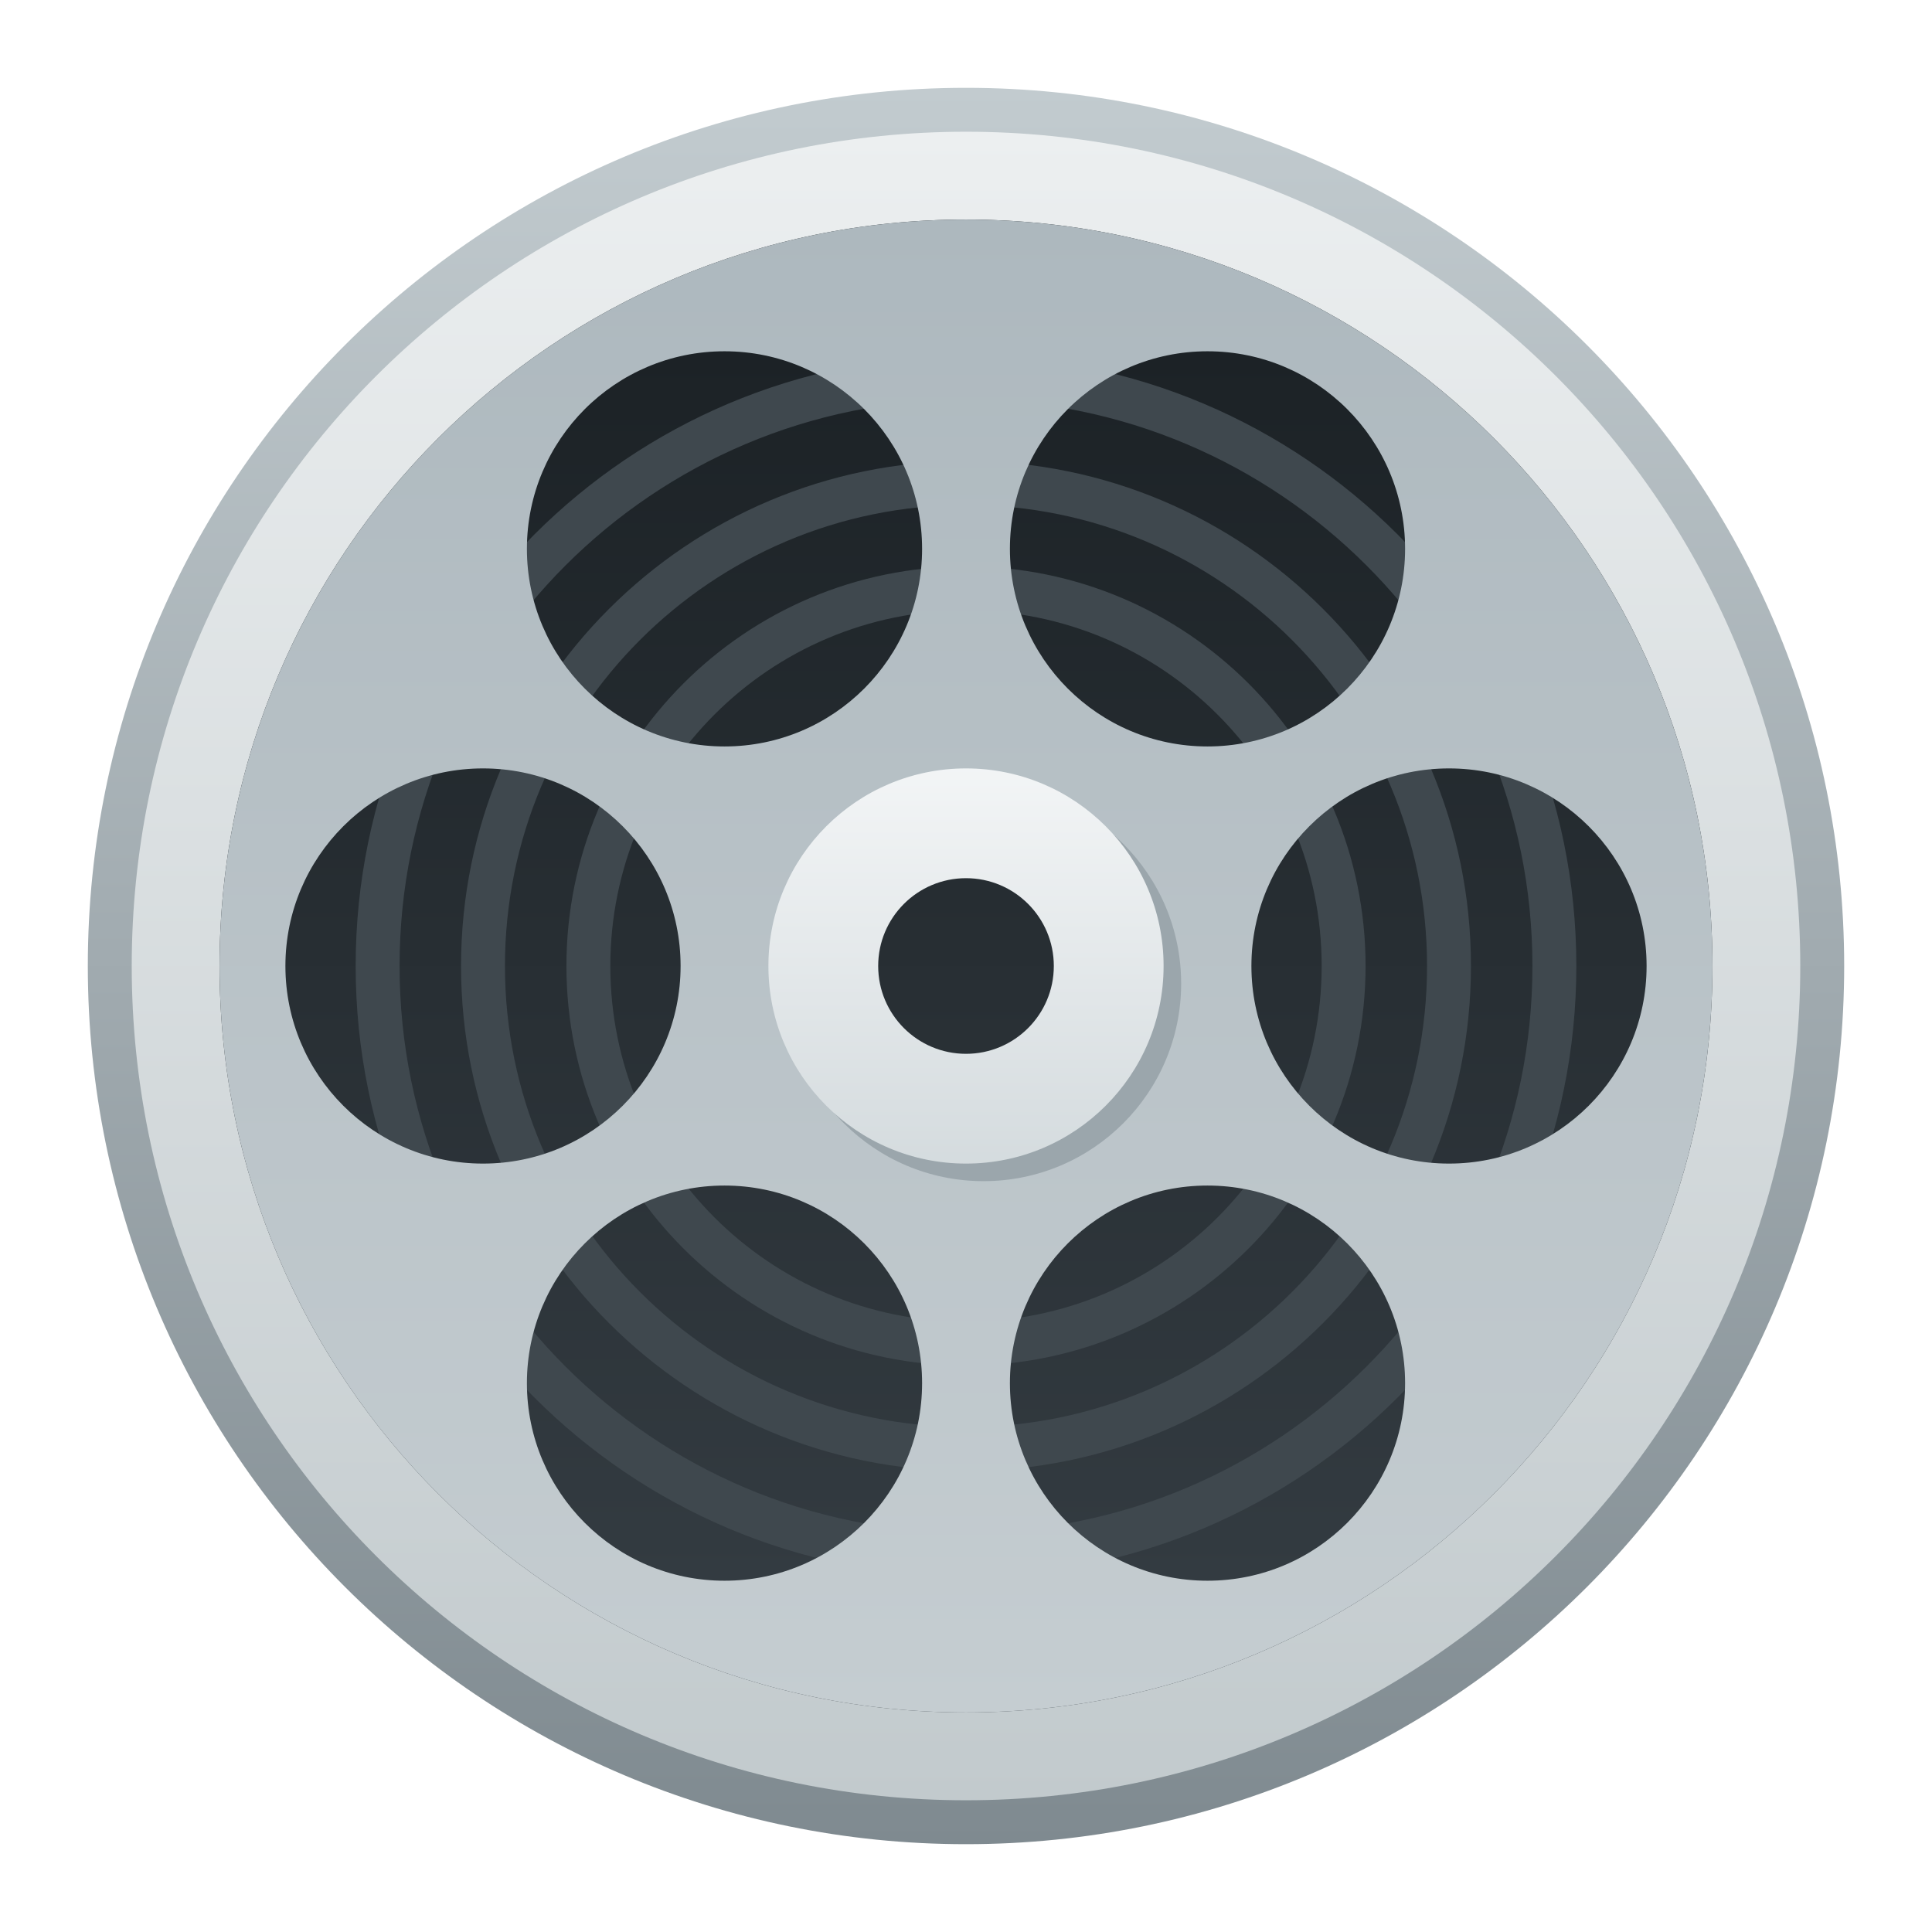
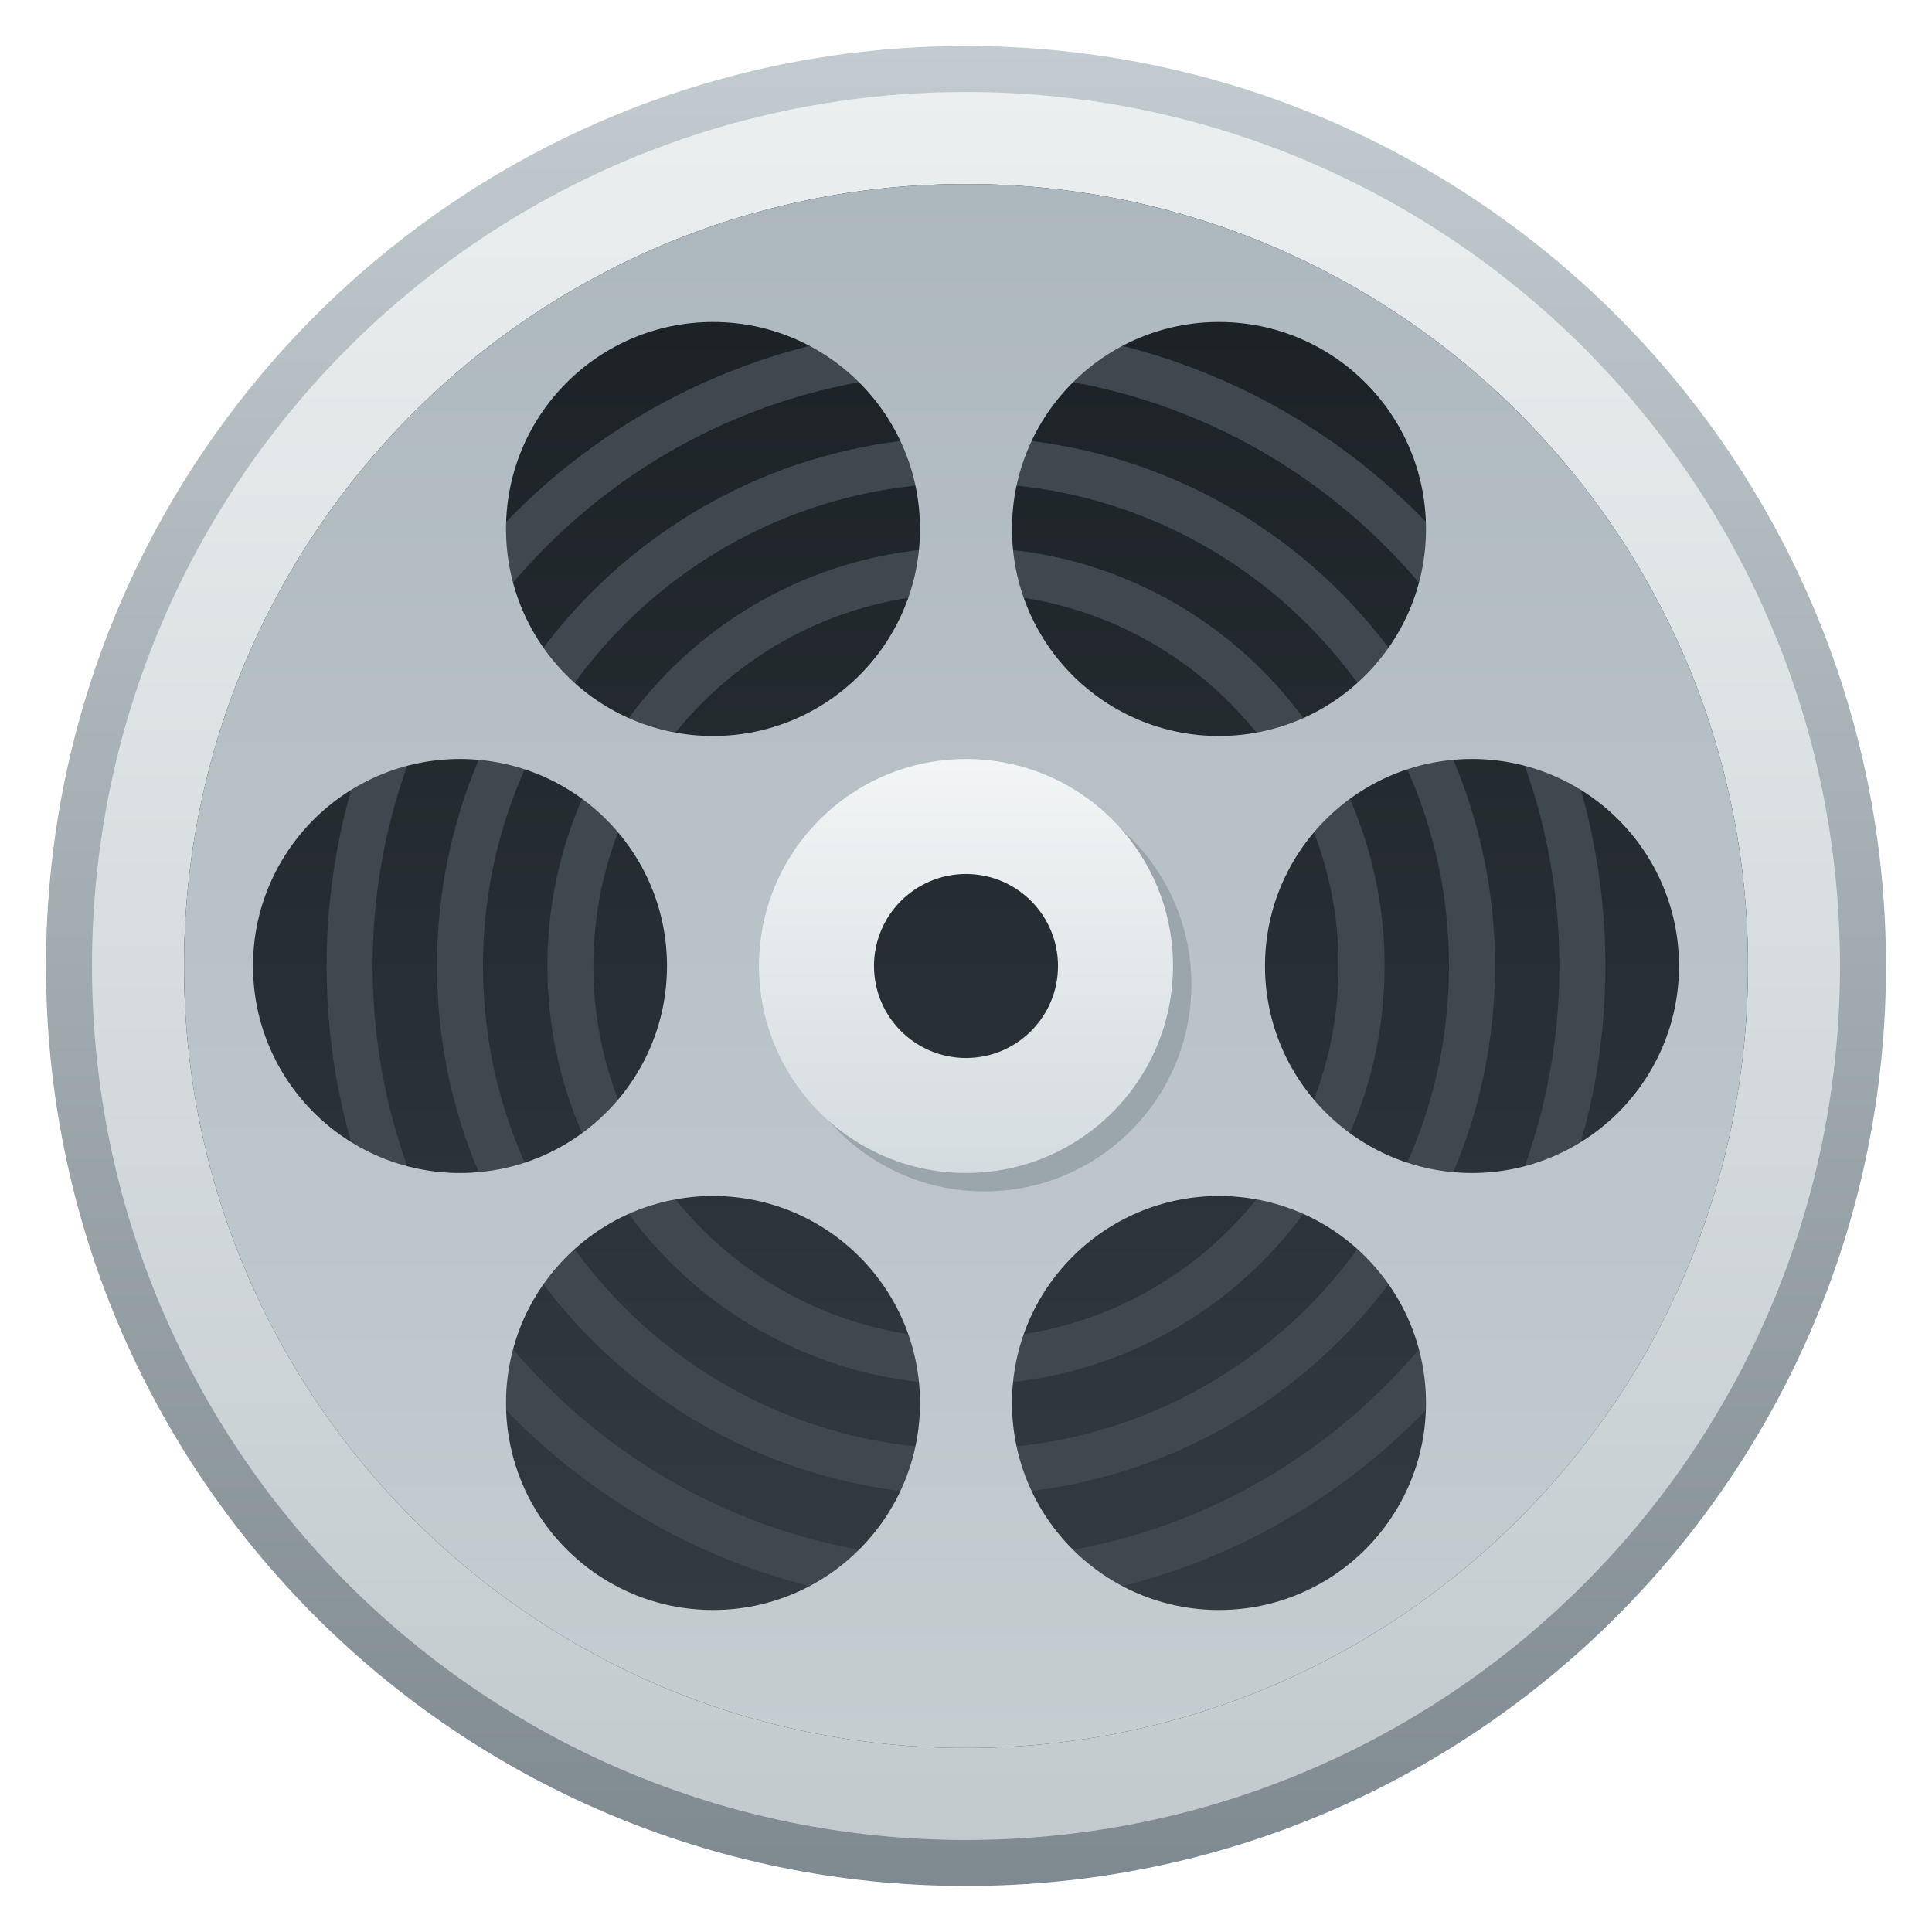
- <svg xmlns="http://www.w3.org/2000/svg" width="48" height="48" viewBox="2 2 44 44" version="1.1">
+ <svg xmlns="http://www.w3.org/2000/svg" width="48" height="48" viewBox="3 3 42 42" version="1.1">
  <defs>
    <linearGradient id="rim" x2="0" y1="44" y2="4" gradientUnits="userSpaceOnUse">
      <stop stop-color="#7f8a90" offset="0" />
      <stop stop-color="#c2cbcf" offset="1" />
    </linearGradient>
    <linearGradient id="flange" x2="0" y1="43" y2="5" gradientUnits="userSpaceOnUse">
      <stop stop-color="#c2cacd" offset="0" />
      <stop stop-color="#eceff0" offset="1" />
    </linearGradient>
    <linearGradient id="face" x2="0" y1="41" y2="7" gradientUnits="userSpaceOnUse">
      <stop stop-color="#c5cdd1" offset="0" />
      <stop stop-color="#adb8be" offset="1" />
    </linearGradient>
    <linearGradient id="boss" x2="0" y1="29" y2="19" gradientUnits="userSpaceOnUse">
      <stop stop-color="#d3dadd" offset="0" />
      <stop stop-color="#f4f6f7" offset="1" />
    </linearGradient>
    <linearGradient id="film" x2="0" y1="38" y2="10" gradientUnits="userSpaceOnUse">
      <stop stop-color="#333b41" offset="0" />
      <stop stop-color="#1c2226" offset="1" />
    </linearGradient>
  </defs>
  <circle cx="24" cy="24" r="20" fill="url(#rim)" />
  <circle cx="24" cy="24" r="19" fill="url(#flange)" />
  <circle cx="24" cy="24" r="17" fill="url(#film)" />
  <g fill="none" stroke="#3f484e" stroke-width="1">
    <circle cx="24" cy="24" r="8.6" />
    <circle cx="24" cy="24" r="11" />
    <circle cx="24" cy="24" r="13.4" />
  </g>
  <path fill="url(#face)" fill-rule="evenodd" d="M7 24a17 17 0 1 0 34 0 17 17 0 1 0-34 0z         M30.5 24a4.5 4.5 0 1 0 9 0 4.5 4.5 0 1 0-9 0z         M25 14.5a4.5 4.5 0 1 0 9 0 4.5 4.5 0 1 0-9 0z         M14 14.5a4.5 4.5 0 1 0 9 0 4.5 4.5 0 1 0-9 0z         M8.5 24a4.5 4.5 0 1 0 9 0 4.5 4.5 0 1 0-9 0z         M14 33.5a4.5 4.5 0 1 0 9 0 4.5 4.5 0 1 0-9 0z         M25 33.5a4.5 4.5 0 1 0 9 0 4.5 4.5 0 1 0-9 0z" />
  <circle cx="24.4" cy="24.4" r="4.5" fill="#9ba6ac" />
  <circle cx="24" cy="24" r="4.5" fill="url(#boss)" />
  <circle cx="24" cy="24" r="2" fill="url(#film)" />
</svg>
